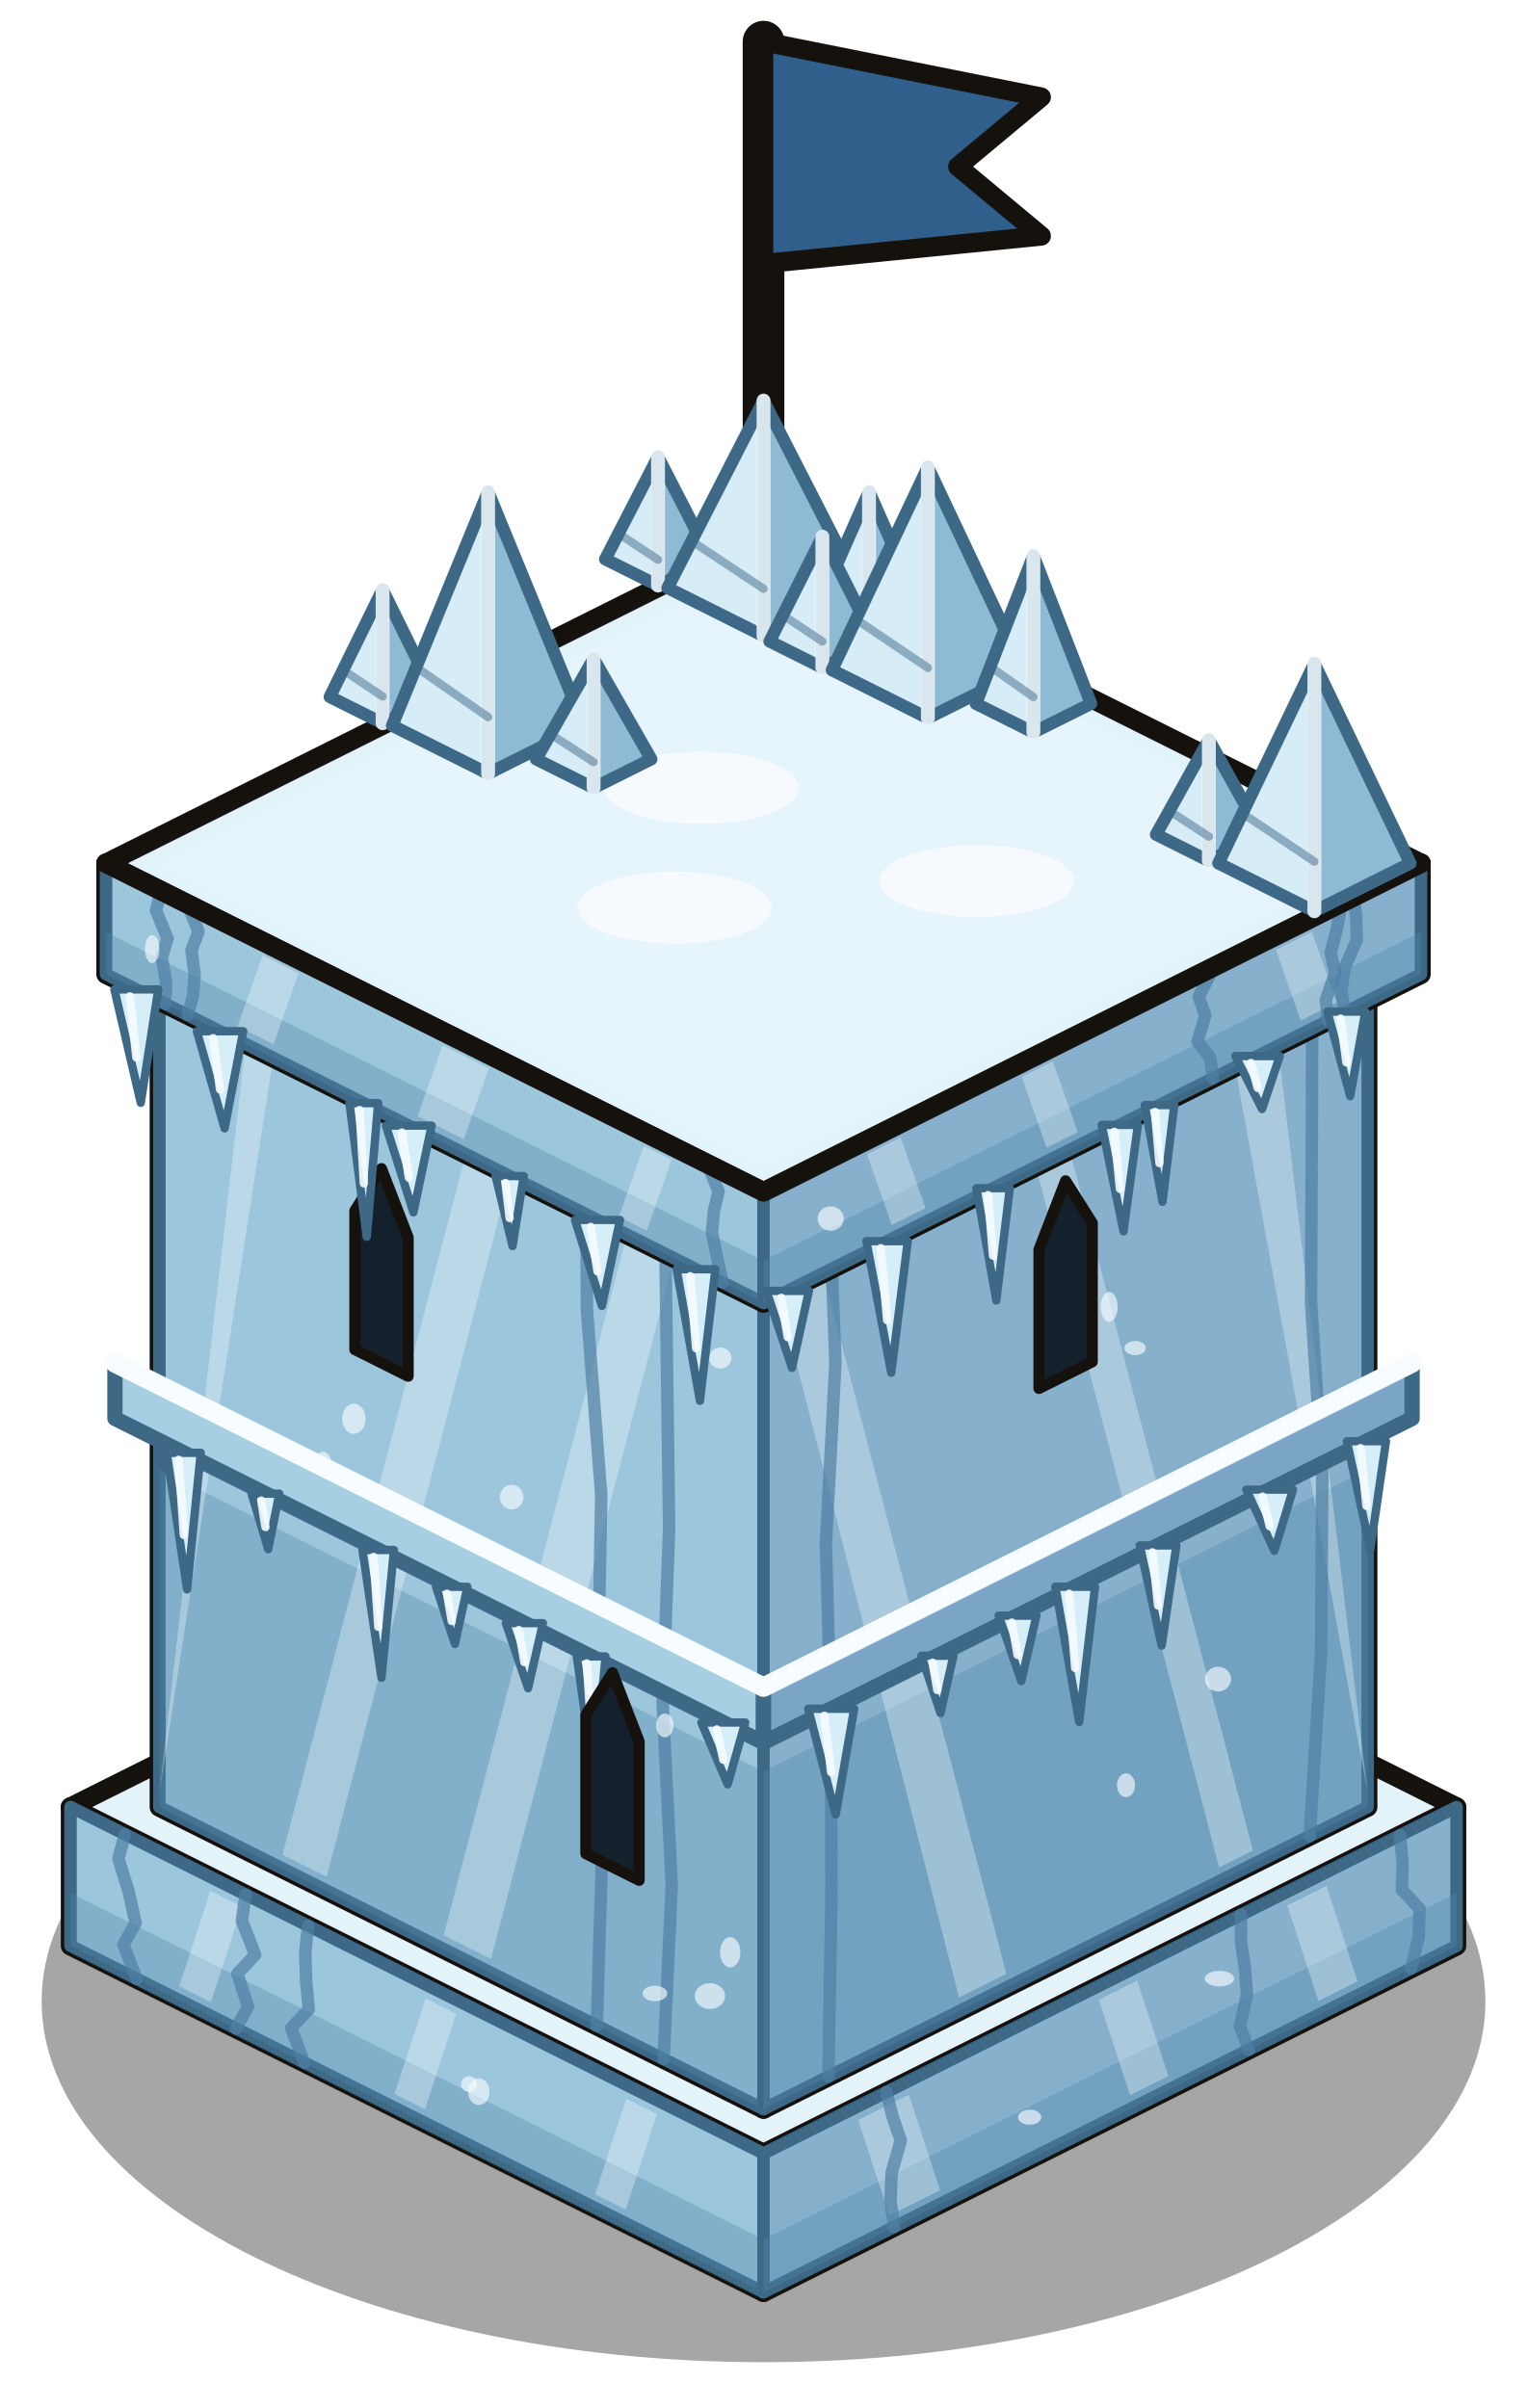
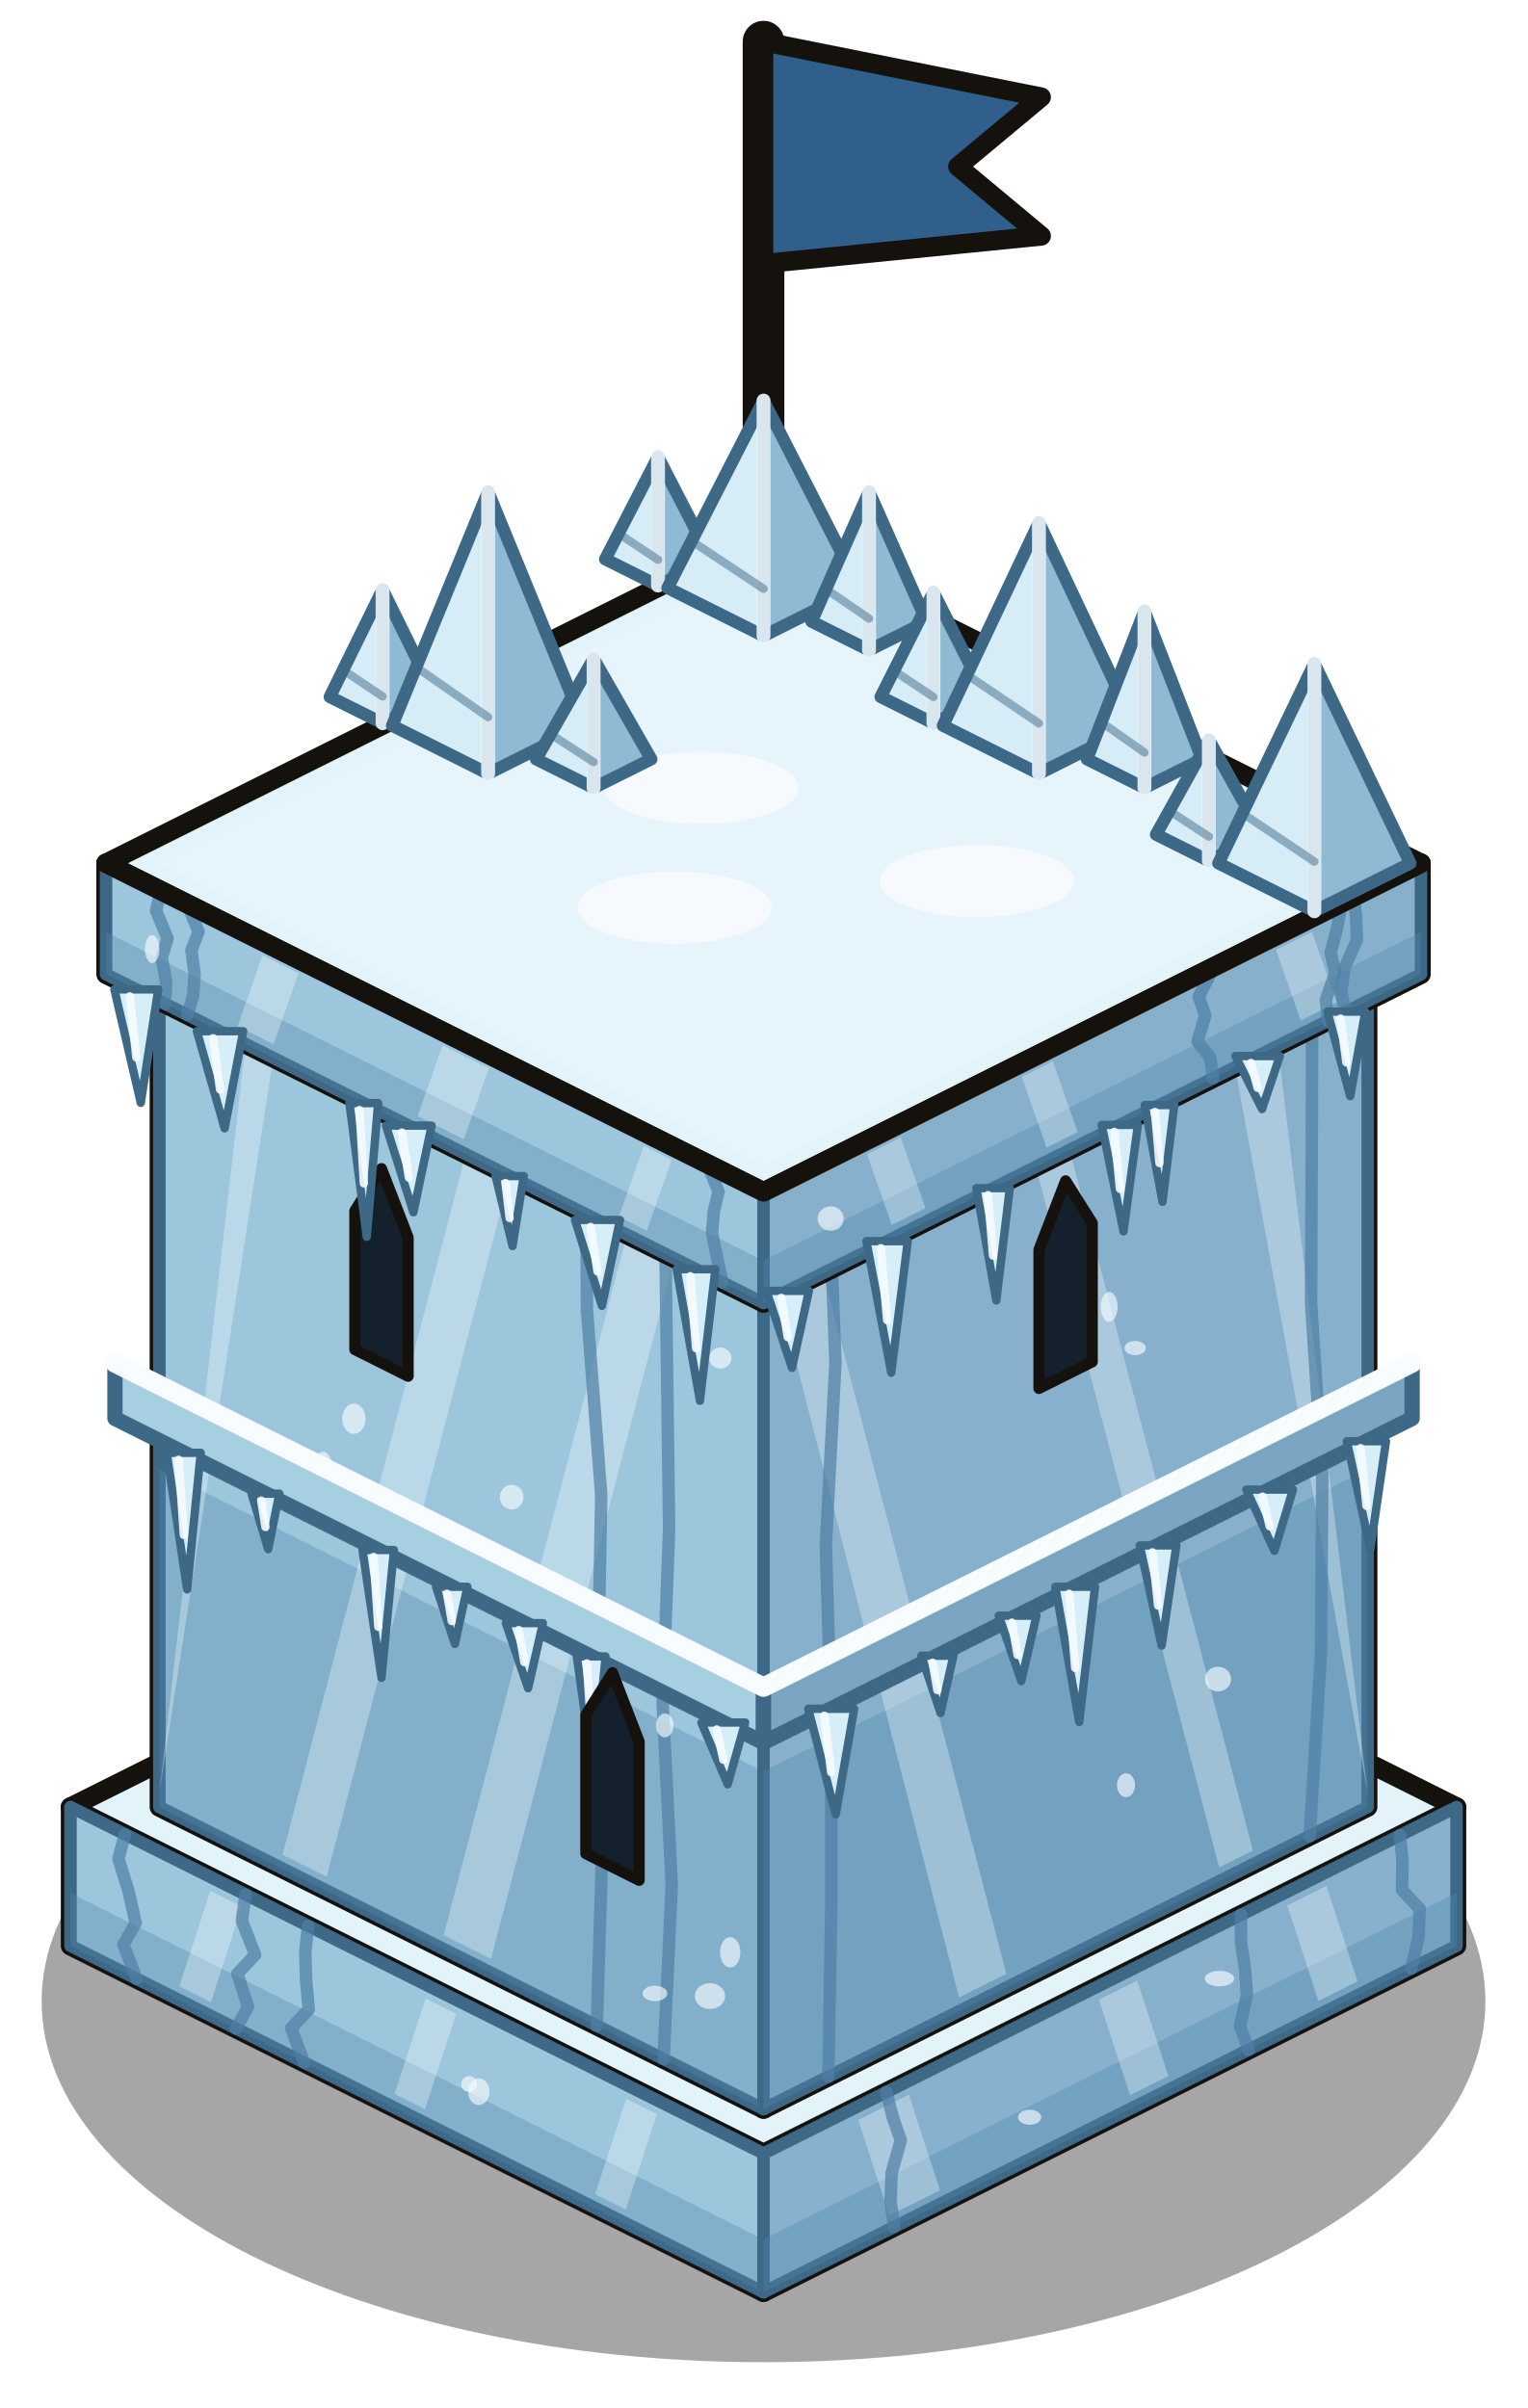
<svg xmlns="http://www.w3.org/2000/svg" width="220" height="347" viewBox="-55 -140.2 110 173.5">
  <ellipse cx="0" cy="4" rx="52" ry="26" fill="#000" opacity="0.35" />
  <polygon points="-49.92,0 0,24.96 0,14.96 -49.92,-10" fill="#a6cfe2" stroke="#15110d" stroke-width="1.4" stroke-linejoin="round" />
  <polygon points="0,24.96 49.92,0 49.92,-10 0,14.96" fill="#7aa5c3" stroke="#15110d" stroke-width="1.4" stroke-linejoin="round" />
  <polygon points="0,-34.96 49.92,-10 0,14.96 -49.92,-10" fill="#e3f3fa" stroke="#15110d" stroke-width="1.4" stroke-linejoin="round" />
  <polygon points="-49.92,0 0,24.96 0,14.96 -49.92,-10" fill="#9cc6dc" stroke="#3d6987" stroke-width="0.9" stroke-linejoin="round" />
  <polygon points="-49.92,0 0,24.96 0,21.16 -49.92,-3.8" fill="#4f86ad" opacity="0.35" />
  <polygon points="-39.85,-3.96 -37.57,-2.83 -39.81,4.05 -42.09,2.92" fill="#f6fcff" opacity="0.33" />
  <polygon points="-24.34,3.79 -22.14,4.89 -24.38,11.77 -26.58,10.67" fill="#f6fcff" opacity="0.33" />
  <polygon points="-9.89,11.02 -7.68,12.12 -9.92,19 -12.13,17.9" fill="#f6fcff" opacity="0.33" />
  <polyline points="-38,5.96 -37.13,4.39 -37.9,2.01 -36.62,0.65 -37.58,-1.83 -37.31,-3.69" fill="none" stroke="#4f7fa3" stroke-width="0.9" stroke-linecap="round" stroke-linejoin="round" opacity="0.7" />
  <polyline points="-45.16,2.38 -46.11,-0.09 -45.23,-1.65 -45.73,-3.9 -46.47,-6.28 -46,-8.04" fill="none" stroke="#4f7fa3" stroke-width="0.9" stroke-linecap="round" stroke-linejoin="round" opacity="0.7" />
  <polyline points="-33.08,8.42 -34.03,5.94 -32.76,4.58 -32.95,2.49 -33.01,0.45 -32.81,-1.44" fill="none" stroke="#4f7fa3" stroke-width="0.9" stroke-linecap="round" stroke-linejoin="round" opacity="0.7" />
  <ellipse cx="-21.21" cy="9.96" rx="0.57" ry="0.57" fill="#f6fcff" opacity="0.65" />
  <ellipse cx="-20.51" cy="10.51" rx="0.77" ry="0.96" fill="#f6fcff" opacity="0.65" />
  <polygon points="49.92,0 0,24.96 0,14.96 49.92,-10" fill="#86b0cc" stroke="#3d6987" stroke-width="0.9" stroke-linejoin="round" />
  <polygon points="49.92,0 0,24.96 0,21.16 49.92,-3.8" fill="#4f86ad" opacity="0.35" />
  <polygon points="40.55,-4.32 37.73,-2.91 39.97,3.97 42.79,2.56" fill="#f6fcff" opacity="0.33" />
  <polygon points="26.92,2.5 24.16,3.88 26.4,10.76 29.16,9.38" fill="#f6fcff" opacity="0.33" />
  <polygon points="10.47,10.73 6.82,12.55 9.06,19.43 12.71,17.61" fill="#f6fcff" opacity="0.33" />
  <polyline points="34.95,7.49 34.32,5.8 34.82,3.55 34.68,1.62 34.4,-0.24 34.39,-2.24" fill="none" stroke="#4f7fa3" stroke-width="0.9" stroke-linecap="round" stroke-linejoin="round" opacity="0.7" />
  <polyline points="9.4,20.26 9.15,18.39 9.23,16.35 9.89,14.02 9.3,12.31 8.85,10.54" fill="none" stroke="#4f7fa3" stroke-width="0.9" stroke-linecap="round" stroke-linejoin="round" opacity="0.7" />
  <polyline points="46.65,1.63 47.19,-0.64 47.26,-2.67 45.99,-4.03 46.03,-6.06 45.85,-7.97" fill="none" stroke="#4f7fa3" stroke-width="0.9" stroke-linecap="round" stroke-linejoin="round" opacity="0.7" />
  <ellipse cx="19.17" cy="12.35" rx="0.84" ry="0.54" fill="#f6fcff" opacity="0.65" />
  <ellipse cx="32.84" cy="2.36" rx="1.06" ry="0.56" fill="#f6fcff" opacity="0.65" />
  <polygon points="-43.52,-10 0,11.76 0,-52.24 -43.52,-74" fill="#a6cfe2" stroke="#15110d" stroke-width="1.4" stroke-linejoin="round" />
  <polygon points="0,11.76 43.52,-10 43.52,-74 0,-52.24" fill="#7aa5c3" stroke="#15110d" stroke-width="1.4" stroke-linejoin="round" />
  <polygon points="0,-95.76 43.52,-74 0,-52.24 -43.52,-74" fill="#e3f3fa" stroke="#15110d" stroke-width="1.4" stroke-linejoin="round" />
  <polygon points="-43.52,-10 0,11.76 0,-52.24 -43.52,-74" fill="#9cc6dc" stroke="#3d6987" stroke-width="0.9" stroke-linejoin="round" />
  <polygon points="-43.52,-10 0,11.76 0,-12.56 -43.52,-34.32" fill="#4f86ad" opacity="0.35" />
  <polygon points="-36.77,-69.63 -34.61,-68.55 -43.52,-11 -43.52,-11" fill="#f6fcff" opacity="0.33" />
  <polygon points="-20.31,-61.4 -17.14,-59.81 -31.47,-4.98 -34.65,-6.56" fill="#f6fcff" opacity="0.33" />
  <polygon points="-8.7,-55.59 -5.3,-53.89 -19.63,0.94 -23.04,-0.76" fill="#f6fcff" opacity="0.33" />
  <polyline points="-7.2,8.16 -6.61,-4.34 -7.27,-17.48 -6.8,-30.04 -6.97,-42.92 -7.14,-55.81" fill="none" stroke="#4f7fa3" stroke-width="0.9" stroke-linecap="round" stroke-linejoin="round" opacity="0.7" />
  <polyline points="-12.01,5.76 -11.62,-6.85 -11.92,-19.8 -11.69,-32.49 -12.72,-45.8 -12.79,-58.63" fill="none" stroke="#4f7fa3" stroke-width="0.9" stroke-linecap="round" stroke-linejoin="round" opacity="0.7" />
  <ellipse cx="-31.73" cy="-34.51" rx="0.65" ry="1.09" fill="#f6fcff" opacity="0.65" />
  <ellipse cx="-29.51" cy="-37.98" rx="0.84" ry="1.09" fill="#f6fcff" opacity="0.65" />
  <ellipse cx="-3.11" cy="-42.35" rx="0.8" ry="0.76" fill="#f6fcff" opacity="0.65" />
  <ellipse cx="-3.86" cy="3.62" rx="1.09" ry="0.93" fill="#f6fcff" opacity="0.65" />
  <ellipse cx="-2.4" cy="0.47" rx="0.73" ry="1.09" fill="#f6fcff" opacity="0.65" />
  <ellipse cx="-7.82" cy="3.43" rx="0.89" ry="0.56" fill="#f6fcff" opacity="0.65" />
  <ellipse cx="-7.11" cy="-15.88" rx="0.63" ry="0.86" fill="#f6fcff" opacity="0.65" />
  <ellipse cx="-18.14" cy="-32.33" rx="0.85" ry="0.89" fill="#f6fcff" opacity="0.65" />
  <polygon points="43.52,-10 0,11.76 0,-52.24 43.52,-74" fill="#86b0cc" stroke="#3d6987" stroke-width="0.9" stroke-linejoin="round" />
  <polygon points="43.52,-10 0,11.76 0,-12.56 43.52,-34.32" fill="#4f86ad" opacity="0.35" />
  <polygon points="36.49,-69.49 33.15,-67.82 43.52,-11 43.52,-11" fill="#f6fcff" opacity="0.33" />
  <polygon points="20.91,-61.7 18.48,-60.48 32.82,-5.65 35.25,-6.86" fill="#f6fcff" opacity="0.33" />
  <polygon points="3.15,-52.81 0,-51.24 14.08,3.72 17.49,2.02" fill="#f6fcff" opacity="0.33" />
  <polyline points="4.67,9.42 4.89,-3.48 4.86,-16.27 4.49,-28.89 5.18,-42.03 4.71,-54.6" fill="none" stroke="#4f7fa3" stroke-width="0.9" stroke-linecap="round" stroke-linejoin="round" opacity="0.7" />
  <polyline points="39.34,-7.91 40.16,-21.12 40.25,-33.97 39.44,-46.36 39.5,-59.19 39.54,-72.01" fill="none" stroke="#4f7fa3" stroke-width="0.9" stroke-linecap="round" stroke-linejoin="round" opacity="0.7" />
  <ellipse cx="26.11" cy="-11.57" rx="0.65" ry="0.86" fill="#f6fcff" opacity="0.65" />
  <ellipse cx="32.74" cy="-19.22" rx="0.94" ry="0.89" fill="#f6fcff" opacity="0.65" />
  <ellipse cx="23.27" cy="-43.14" rx="0.68" ry="0.56" fill="#f6fcff" opacity="0.65" />
  <ellipse cx="26.77" cy="-43.07" rx="0.77" ry="0.51" fill="#f6fcff" opacity="0.65" />
  <ellipse cx="11.37" cy="-53.93" rx="0.87" ry="0.57" fill="#f6fcff" opacity="0.65" />
  <ellipse cx="24.9" cy="-46.04" rx="0.61" ry="1.08" fill="#f6fcff" opacity="0.65" />
  <ellipse cx="27.49" cy="-32.02" rx="0.75" ry="0.7" fill="#f6fcff" opacity="0.65" />
  <ellipse cx="3.79" cy="-16.6" rx="0.75" ry="0.65" fill="#f6fcff" opacity="0.65" />
  <polygon points="-46.72,-38 0,-14.64 0,-18.64 -46.72,-42" fill="#a6cfe2" stroke="#3d6987" stroke-width="1.1" stroke-linejoin="round" />
  <polygon points="0,-14.64 46.72,-38 46.72,-42 0,-18.64" fill="#7aa5c3" stroke="#3d6987" stroke-width="1.1" stroke-linejoin="round" />
  <polyline points="-46.72,-42 0,-18.64 46.72,-42" fill="none" stroke="#f6fcff" stroke-width="1.4" stroke-linecap="round" stroke-linejoin="round" />
  <polygon points="-42.99,-35.52 -40.54,-35.52 -41.52,-25.68" fill="#d6eef8" stroke="#3d6987" stroke-width="0.6" stroke-linejoin="round" />
  <polyline points="-42.13,-35.02 -41.76,-29.61" fill="none" stroke="#f6fcff" stroke-width="0.6" stroke-linecap="round" stroke-linejoin="round" opacity="0.9" />
  <polygon points="-36.88,-32.58 -34.88,-32.58 -35.68,-28.58" fill="#d6eef8" stroke="#3d6987" stroke-width="0.6" stroke-linejoin="round" />
  <polyline points="-36.18,-32.08 -35.88,-30.18" fill="none" stroke="#f6fcff" stroke-width="0.6" stroke-linecap="round" stroke-linejoin="round" opacity="0.9" />
  <polygon points="-28.89,-28.52 -26.62,-28.52 -27.52,-19.31" fill="#d6eef8" stroke="#3d6987" stroke-width="0.6" stroke-linejoin="round" />
  <polyline points="-28.09,-28.02 -27.75,-22.99" fill="none" stroke="#f6fcff" stroke-width="0.6" stroke-linecap="round" stroke-linejoin="round" opacity="0.9" />
  <polygon points="-23.59,-25.87 -21.33,-25.87 -22.23,-21.75" fill="#d6eef8" stroke="#3d6987" stroke-width="0.6" stroke-linejoin="round" />
  <polyline points="-22.8,-25.37 -22.46,-23.4" fill="none" stroke="#f6fcff" stroke-width="0.6" stroke-linecap="round" stroke-linejoin="round" opacity="0.9" />
  <polygon points="-18.56,-23.25 -15.89,-23.25 -16.96,-18.56" fill="#d6eef8" stroke="#3d6987" stroke-width="0.6" stroke-linejoin="round" />
  <polyline points="-17.63,-22.75 -17.23,-20.44" fill="none" stroke="#f6fcff" stroke-width="0.6" stroke-linecap="round" stroke-linejoin="round" opacity="0.9" />
  <polygon points="-13.45,-20.85 -11.38,-20.85 -12.21,-11.98" fill="#d6eef8" stroke="#3d6987" stroke-width="0.6" stroke-linejoin="round" />
  <polyline points="-12.73,-20.35 -12.41,-15.53" fill="none" stroke="#f6fcff" stroke-width="0.6" stroke-linecap="round" stroke-linejoin="round" opacity="0.9" />
  <polygon points="-4.48,-16.09 -1.32,-16.09 -2.58,-11.63" fill="#d6eef8" stroke="#3d6987" stroke-width="0.6" stroke-linejoin="round" />
  <polyline points="-3.37,-15.59 -2.9,-13.41" fill="none" stroke="#f6fcff" stroke-width="0.6" stroke-linecap="round" stroke-linejoin="round" opacity="0.9" />
  <polygon points="42.02,-36.36 44.84,-36.36 43.71,-28.59" fill="#d6eef8" stroke="#3d6987" stroke-width="0.6" stroke-linejoin="round" />
  <polyline points="43.01,-35.86 43.43,-31.7" fill="none" stroke="#f6fcff" stroke-width="0.6" stroke-linecap="round" stroke-linejoin="round" opacity="0.9" />
  <polygon points="34.78,-32.87 38.14,-32.87 36.8,-28.46" fill="#d6eef8" stroke="#3d6987" stroke-width="0.6" stroke-linejoin="round" />
  <polyline points="35.95,-32.37 36.46,-30.23" fill="none" stroke="#f6fcff" stroke-width="0.6" stroke-linecap="round" stroke-linejoin="round" opacity="0.9" />
  <polygon points="27.1,-28.85 29.74,-28.85 28.68,-21.63" fill="#d6eef8" stroke="#3d6987" stroke-width="0.6" stroke-linejoin="round" />
  <polyline points="28.02,-28.35 28.42,-24.52" fill="none" stroke="#f6fcff" stroke-width="0.6" stroke-linecap="round" stroke-linejoin="round" opacity="0.9" />
  <polygon points="21.02,-25.87 23.88,-25.87 22.74,-16.13" fill="#d6eef8" stroke="#3d6987" stroke-width="0.6" stroke-linejoin="round" />
  <polyline points="22.02,-25.37 22.45,-20.02" fill="none" stroke="#f6fcff" stroke-width="0.6" stroke-linecap="round" stroke-linejoin="round" opacity="0.9" />
  <polygon points="16.94,-23.79 19.66,-23.79 18.57,-19.07" fill="#d6eef8" stroke="#3d6987" stroke-width="0.6" stroke-linejoin="round" />
  <polyline points="17.89,-23.29 18.3,-20.96" fill="none" stroke="#f6fcff" stroke-width="0.6" stroke-linecap="round" stroke-linejoin="round" opacity="0.9" />
  <polygon points="11.37,-20.9 13.68,-20.9 12.75,-16.77" fill="#d6eef8" stroke="#3d6987" stroke-width="0.6" stroke-linejoin="round" />
  <polyline points="12.18,-20.4 12.52,-18.43" fill="none" stroke="#f6fcff" stroke-width="0.6" stroke-linecap="round" stroke-linejoin="round" opacity="0.9" />
  <polygon points="3.22,-17.08 6.53,-17.08 5.2,-9.46" fill="#d6eef8" stroke="#3d6987" stroke-width="0.6" stroke-linejoin="round" />
  <polyline points="4.38,-16.58 4.87,-12.51" fill="none" stroke="#f6fcff" stroke-width="0.6" stroke-linecap="round" stroke-linejoin="round" opacity="0.9" />
  <polygon points="-29.44,-42.96 -25.6,-41.04 -25.6,-51.04 -27.52,-56 -29.44,-52.96" fill="#14202b" stroke="#15110d" stroke-width="0.8" stroke-linejoin="round" />
  <polygon points="-12.8,-6.64 -8.96,-4.72 -8.96,-14.72 -10.88,-19.68 -12.8,-16.64" fill="#14202b" stroke="#15110d" stroke-width="0.8" stroke-linejoin="round" />
  <polygon points="19.84,-40.16 23.68,-42.08 23.68,-52.08 21.76,-55.12 19.84,-50.16" fill="#14202b" stroke="#15110d" stroke-width="0.8" stroke-linejoin="round" />
  <polygon points="-47.36,-70 0,-46.32 0,-54.32 -47.36,-78" fill="#a6cfe2" stroke="#15110d" stroke-width="1.4" stroke-linejoin="round" />
  <polygon points="0,-46.32 47.36,-70 47.36,-78 0,-54.32" fill="#7aa5c3" stroke="#15110d" stroke-width="1.4" stroke-linejoin="round" />
  <polygon points="0,-101.68 47.36,-78 0,-54.32 -47.36,-78" fill="#e3f3fa" stroke="#15110d" stroke-width="1.4" stroke-linejoin="round" />
  <polygon points="-47.36,-70 0,-46.32 0,-54.32 -47.36,-78" fill="#9cc6dc" stroke="#3d6987" stroke-width="0.9" stroke-linejoin="round" />
  <polygon points="-47.36,-70 0,-46.32 0,-49.36 -47.36,-73.04" fill="#4f86ad" opacity="0.35" />
  <polygon points="-36.09,-71.36 -33.5,-70.07 -35.29,-64.96 -37.88,-66.26" fill="#f6fcff" opacity="0.33" />
  <polygon points="-23.12,-64.88 -19.79,-63.22 -21.59,-58.11 -24.92,-59.78" fill="#f6fcff" opacity="0.33" />
  <polygon points="-8.62,-57.63 -6.62,-56.63 -8.41,-51.53 -10.42,-52.53" fill="#f6fcff" opacity="0.33" />
  <polyline points="-41.49,-67.07 -41.09,-68.46 -40.98,-70.01 -41.21,-71.73 -40.7,-73.07 -41.51,-75.07" fill="none" stroke="#4f7fa3" stroke-width="0.9" stroke-linecap="round" stroke-linejoin="round" opacity="0.7" />
  <polyline points="-2.95,-47.8 -3.35,-49.6 -3.71,-51.37 -3.58,-52.91 -3.24,-54.34 -4.05,-56.35" fill="none" stroke="#4f7fa3" stroke-width="0.9" stroke-linecap="round" stroke-linejoin="round" opacity="0.7" />
  <polyline points="-43.11,-67.87 -43.03,-69.43 -43.35,-71.2 -42.93,-72.58 -43.76,-74.6 -43.41,-76.03" fill="none" stroke="#4f7fa3" stroke-width="0.9" stroke-linecap="round" stroke-linejoin="round" opacity="0.7" />
  <ellipse cx="-44.04" cy="-71.82" rx="0.52" ry="1.01" fill="#f6fcff" opacity="0.65" />
  <polygon points="47.36,-70 0,-46.32 0,-54.32 47.36,-78" fill="#86b0cc" stroke="#3d6987" stroke-width="0.9" stroke-linejoin="round" />
  <polygon points="47.36,-70 0,-46.32 0,-49.36 47.36,-73.04" fill="#4f86ad" opacity="0.35" />
  <polygon points="39.5,-73.07 36.91,-71.77 38.7,-66.67 41.29,-67.97" fill="#f6fcff" opacity="0.33" />
  <polygon points="20.84,-63.74 18.6,-62.62 20.39,-57.51 22.63,-58.63" fill="#f6fcff" opacity="0.33" />
  <polygon points="9.88,-58.26 7.45,-57.04 9.24,-51.94 11.67,-53.15" fill="#f6fcff" opacity="0.33" />
  <polyline points="32.38,-62.51 32.17,-64.01 31.26,-65.15 31.82,-67.03 31.35,-68.39 32.46,-70.55" fill="none" stroke="#4f7fa3" stroke-width="0.9" stroke-linecap="round" stroke-linejoin="round" opacity="0.7" />
  <polyline points="40.65,-66.65 40.51,-68.17 41.19,-70.11 40.85,-71.54 41.33,-73.38 41.64,-75.14" fill="none" stroke="#4f7fa3" stroke-width="0.9" stroke-linecap="round" stroke-linejoin="round" opacity="0.7" />
  <polyline points="41.9,-67.27 41.62,-68.73 41.85,-70.44 42.74,-72.49 42.69,-74.07 42.53,-75.58" fill="none" stroke="#4f7fa3" stroke-width="0.9" stroke-linecap="round" stroke-linejoin="round" opacity="0.7" />
  <ellipse cx="4.84" cy="-52.4" rx="0.94" ry="0.88" fill="#f6fcff" opacity="0.65" />
  <polyline points="-47.36,-78 0,-54.32 47.36,-78" fill="none" stroke="#15110d" stroke-width="1.4" stroke-linecap="round" stroke-linejoin="round" />
  <polygon points="-46.76,-68.91 -43.6,-68.91 -44.86,-60.74" fill="#d6eef8" stroke="#3d6987" stroke-width="0.6" stroke-linejoin="round" />
  <polyline points="-45.65,-68.41 -45.18,-64.01" fill="none" stroke="#f6fcff" stroke-width="0.6" stroke-linecap="round" stroke-linejoin="round" opacity="0.9" />
  <polygon points="-40.82,-65.9 -37.48,-65.9 -38.82,-58.9" fill="#d6eef8" stroke="#3d6987" stroke-width="0.6" stroke-linejoin="round" />
  <polyline points="-39.65,-65.4 -39.15,-61.7" fill="none" stroke="#f6fcff" stroke-width="0.6" stroke-linecap="round" stroke-linejoin="round" opacity="0.9" />
  <polygon points="-29.83,-60.72 -27.76,-60.72 -28.58,-51.09" fill="#d6eef8" stroke="#3d6987" stroke-width="0.6" stroke-linejoin="round" />
  <polyline points="-29.1,-60.22 -28.79,-54.94" fill="none" stroke="#f6fcff" stroke-width="0.6" stroke-linecap="round" stroke-linejoin="round" opacity="0.9" />
  <polygon points="-27.2,-59.1 -23.91,-59.1 -25.22,-52.85" fill="#d6eef8" stroke="#3d6987" stroke-width="0.6" stroke-linejoin="round" />
  <polyline points="-26.05,-58.6 -25.55,-55.35" fill="none" stroke="#f6fcff" stroke-width="0.6" stroke-linecap="round" stroke-linejoin="round" opacity="0.9" />
  <polygon points="-19.3,-55.46 -17.27,-55.46 -18.08,-50.42" fill="#d6eef8" stroke="#3d6987" stroke-width="0.6" stroke-linejoin="round" />
  <polyline points="-18.59,-54.96 -18.29,-52.44" fill="none" stroke="#f6fcff" stroke-width="0.6" stroke-linecap="round" stroke-linejoin="round" opacity="0.9" />
  <polygon points="-13.58,-52.3 -10.34,-52.3 -11.64,-46.11" fill="#d6eef8" stroke="#3d6987" stroke-width="0.6" stroke-linejoin="round" />
  <polyline points="-12.45,-51.8 -11.96,-48.59" fill="none" stroke="#f6fcff" stroke-width="0.6" stroke-linecap="round" stroke-linejoin="round" opacity="0.9" />
  <polygon points="-6.26,-48.75 -3.47,-48.75 -4.58,-39.27" fill="#d6eef8" stroke="#3d6987" stroke-width="0.6" stroke-linejoin="round" />
  <polyline points="-5.28,-48.25 -4.86,-43.06" fill="none" stroke="#f6fcff" stroke-width="0.6" stroke-linecap="round" stroke-linejoin="round" opacity="0.9" />
  <polygon points="40.62,-67.31 43.35,-67.31 42.26,-61.22" fill="#d6eef8" stroke="#3d6987" stroke-width="0.6" stroke-linejoin="round" />
  <polyline points="41.57,-66.81 41.98,-63.66" fill="none" stroke="#f6fcff" stroke-width="0.6" stroke-linecap="round" stroke-linejoin="round" opacity="0.9" />
  <polygon points="33.99,-64.11 37.19,-64.11 35.91,-60.29" fill="#d6eef8" stroke="#3d6987" stroke-width="0.6" stroke-linejoin="round" />
  <polyline points="35.11,-63.61 35.59,-61.82" fill="none" stroke="#f6fcff" stroke-width="0.6" stroke-linecap="round" stroke-linejoin="round" opacity="0.9" />
  <polygon points="27.46,-60.58 29.59,-60.58 28.74,-53.61" fill="#d6eef8" stroke="#3d6987" stroke-width="0.6" stroke-linejoin="round" />
  <polyline points="28.2,-60.08 28.52,-56.4" fill="none" stroke="#f6fcff" stroke-width="0.6" stroke-linecap="round" stroke-linejoin="round" opacity="0.9" />
  <polygon points="24.36,-59.15 26.97,-59.15 25.93,-51.48" fill="#d6eef8" stroke="#3d6987" stroke-width="0.6" stroke-linejoin="round" />
  <polyline points="25.27,-58.65 25.67,-54.55" fill="none" stroke="#f6fcff" stroke-width="0.6" stroke-linecap="round" stroke-linejoin="round" opacity="0.9" />
  <polygon points="15.33,-54.59 17.74,-54.59 16.77,-46.5" fill="#d6eef8" stroke="#3d6987" stroke-width="0.6" stroke-linejoin="round" />
  <polyline points="16.17,-54.09 16.53,-49.73" fill="none" stroke="#f6fcff" stroke-width="0.6" stroke-linecap="round" stroke-linejoin="round" opacity="0.9" />
  <polygon points="7.41,-50.77 10.39,-50.77 9.2,-41.29" fill="#d6eef8" stroke="#3d6987" stroke-width="0.6" stroke-linejoin="round" />
  <polyline points="8.45,-50.27 8.9,-45.08" fill="none" stroke="#f6fcff" stroke-width="0.6" stroke-linecap="round" stroke-linejoin="round" opacity="0.9" />
  <polygon points="0.21,-47.19 3.27,-47.19 2.05,-41.64" fill="#d6eef8" stroke="#3d6987" stroke-width="0.6" stroke-linejoin="round" />
  <polyline points="1.28,-46.69 1.74,-43.86" fill="none" stroke="#f6fcff" stroke-width="0.6" stroke-linecap="round" stroke-linejoin="round" opacity="0.9" />
  <polygon points="0,-99.76 43.52,-78 0,-56.24 -43.52,-78" fill="#e6f4fb" />
  <ellipse cx="-6.4" cy="-74.8" rx="7" ry="2.6" fill="#f7fbfe" opacity="0.9" />
  <ellipse cx="-4.48" cy="-83.44" rx="7" ry="2.6" fill="#f7fbfe" opacity="0.9" />
  <ellipse cx="15.36" cy="-76.72" rx="7" ry="2.6" fill="#f7fbfe" opacity="0.9" />
  <polyline points="0,-97.2 0,-137.2" fill="none" stroke="#15110d" stroke-width="3" stroke-linecap="round" stroke-linejoin="round" />
  <polygon points="0,-137.2 20,-133.2 14,-128.2 20,-123.2 0,-121.2" fill="#2f5f8a" stroke="#15110d" stroke-width="1.4" stroke-linejoin="round" />
  <polygon points="-11.4,-99.91 -7.6,-98.01 -7.6,-107.28" fill="#d6edf8" stroke="#3d6987" stroke-width="0.9" stroke-linejoin="round" />
  <polygon points="-7.6,-98.01 -3.8,-99.91 -7.6,-107.28" fill="#8fbad4" stroke="#3d6987" stroke-width="0.9" stroke-linejoin="round" />
  <polyline points="-7.6,-98.01 -7.6,-107.28" fill="none" stroke="#f6fcff" stroke-width="1.0" stroke-linecap="round" stroke-linejoin="round" opacity="0.85" />
  <polyline points="-10.45,-101.76 -7.6,-99.87" fill="none" stroke="#3d6987" stroke-width="0.6" stroke-linecap="round" stroke-linejoin="round" opacity="0.5" />
  <polygon points="-6.91,-97.84 0,-94.38 0,-111.34" fill="#d6edf8" stroke="#3d6987" stroke-width="0.9" stroke-linejoin="round" />
  <polygon points="0,-94.38 6.91,-97.84 0,-111.34" fill="#8fbad4" stroke="#3d6987" stroke-width="0.9" stroke-linejoin="round" />
  <polyline points="0,-94.38 0,-111.34" fill="none" stroke="#f6fcff" stroke-width="1.0" stroke-linecap="round" stroke-linejoin="round" opacity="0.85" />
  <polyline points="-5.18,-101.22 0,-97.78" fill="none" stroke="#3d6987" stroke-width="0.6" stroke-linecap="round" stroke-linejoin="round" opacity="0.5" />
  <polygon points="3.46,-95.42 7.6,-93.35 7.6,-104.78" fill="#d6edf8" stroke="#3d6987" stroke-width="0.9" stroke-linejoin="round" />
  <polygon points="7.6,-93.35 11.75,-95.42 7.6,-104.78" fill="#8fbad4" stroke="#3d6987" stroke-width="0.9" stroke-linejoin="round" />
  <polyline points="7.6,-93.35 7.6,-104.78" fill="none" stroke="#f6fcff" stroke-width="1.0" stroke-linecap="round" stroke-linejoin="round" opacity="0.85" />
  <polyline points="4.49,-97.76 7.6,-95.63" fill="none" stroke="#3d6987" stroke-width="0.6" stroke-linecap="round" stroke-linejoin="round" opacity="0.5" />
-   <polygon points="0.44,-93.99 4.24,-92.09 4.24,-101.53" fill="#d6edf8" stroke="#3d6987" stroke-width="0.9" stroke-linejoin="round" />
-   <polygon points="4.24,-92.09 8.04,-93.99 4.24,-101.53" fill="#8fbad4" stroke="#3d6987" stroke-width="0.9" stroke-linejoin="round" />
-   <polyline points="4.24,-92.09 4.24,-101.53" fill="none" stroke="#f6fcff" stroke-width="1.0" stroke-linecap="round" stroke-linejoin="round" opacity="0.85" />
-   <polyline points="1.39,-95.88 4.24,-93.98" fill="none" stroke="#3d6987" stroke-width="0.6" stroke-linecap="round" stroke-linejoin="round" opacity="0.5" />
-   <polygon points="4.93,-91.92 11.84,-88.46 11.84,-106.55" fill="#d6edf8" stroke="#3d6987" stroke-width="0.9" stroke-linejoin="round" />
-   <polygon points="11.84,-88.46 18.75,-91.92 11.84,-106.55" fill="#8fbad4" stroke="#3d6987" stroke-width="0.9" stroke-linejoin="round" />
-   <polyline points="11.84,-88.46 11.84,-106.55" fill="none" stroke="#f6fcff" stroke-width="1.0" stroke-linecap="round" stroke-linejoin="round" opacity="0.85" />
-   <polyline points="6.66,-95.58 11.84,-92.08" fill="none" stroke="#3d6987" stroke-width="0.6" stroke-linecap="round" stroke-linejoin="round" opacity="0.5" />
-   <polygon points="15.3,-89.5 19.44,-87.43 19.44,-100.17" fill="#d6edf8" stroke="#3d6987" stroke-width="0.9" stroke-linejoin="round" />
-   <polygon points="19.44,-87.43 23.59,-89.5 19.44,-100.17" fill="#8fbad4" stroke="#3d6987" stroke-width="0.9" stroke-linejoin="round" />
-   <polyline points="19.44,-87.43 19.44,-100.17" fill="none" stroke="#f6fcff" stroke-width="1.0" stroke-linecap="round" stroke-linejoin="round" opacity="0.85" />
-   <polyline points="16.33,-92.17 19.44,-89.98" fill="none" stroke="#3d6987" stroke-width="0.6" stroke-linecap="round" stroke-linejoin="round" opacity="0.5" />
+   <polygon points="8.44,-89.99 12.24,-88.09 12.24,-97.53" fill="#d6edf8" stroke="#3d6987" stroke-width="0.9" stroke-linejoin="round" />
+   <polygon points="12.24,-88.09 16.04,-89.99 12.24,-97.53" fill="#8fbad4" stroke="#3d6987" stroke-width="0.9" stroke-linejoin="round" />
+   <polyline points="12.24,-88.09 12.24,-97.53" fill="none" stroke="#f6fcff" stroke-width="1.0" stroke-linecap="round" stroke-linejoin="round" opacity="0.85" />
+   <polyline points="9.39,-91.88 12.24,-89.98" fill="none" stroke="#3d6987" stroke-width="0.6" stroke-linecap="round" stroke-linejoin="round" opacity="0.5" />
+   <polygon points="12.93,-87.92 19.84,-84.46 19.84,-102.55" fill="#d6edf8" stroke="#3d6987" stroke-width="0.9" stroke-linejoin="round" />
+   <polygon points="19.84,-84.46 26.75,-87.92 19.84,-102.55" fill="#8fbad4" stroke="#3d6987" stroke-width="0.9" stroke-linejoin="round" />
+   <polyline points="19.84,-84.46 19.84,-102.55" fill="none" stroke="#f6fcff" stroke-width="1.0" stroke-linecap="round" stroke-linejoin="round" opacity="0.85" />
+   <polyline points="14.66,-91.58 19.84,-88.08" fill="none" stroke="#3d6987" stroke-width="0.6" stroke-linecap="round" stroke-linejoin="round" opacity="0.5" />
+   <polygon points="23.3,-85.5 27.44,-83.43 27.44,-96.17" fill="#d6edf8" stroke="#3d6987" stroke-width="0.9" stroke-linejoin="round" />
+   <polygon points="27.44,-83.43 31.59,-85.5 27.44,-96.17" fill="#8fbad4" stroke="#3d6987" stroke-width="0.9" stroke-linejoin="round" />
+   <polyline points="27.44,-83.43 27.44,-96.17" fill="none" stroke="#f6fcff" stroke-width="1.0" stroke-linecap="round" stroke-linejoin="round" opacity="0.85" />
+   <polyline points="24.33,-88.17 27.44,-85.98" fill="none" stroke="#3d6987" stroke-width="0.6" stroke-linecap="round" stroke-linejoin="round" opacity="0.5" />
  <polygon points="28.28,-80.07 32.08,-78.17 32.08,-86.9" fill="#d6edf8" stroke="#3d6987" stroke-width="0.9" stroke-linejoin="round" />
  <polygon points="32.08,-78.17 35.88,-80.07 32.08,-86.9" fill="#8fbad4" stroke="#3d6987" stroke-width="0.9" stroke-linejoin="round" />
  <polyline points="32.08,-78.17 32.08,-86.9" fill="none" stroke="#f6fcff" stroke-width="1.0" stroke-linecap="round" stroke-linejoin="round" opacity="0.85" />
  <polyline points="29.23,-81.78 32.08,-79.92" fill="none" stroke="#3d6987" stroke-width="0.6" stroke-linecap="round" stroke-linejoin="round" opacity="0.5" />
  <polygon points="32.77,-78 39.68,-74.54 39.68,-92.4" fill="#d6edf8" stroke="#3d6987" stroke-width="0.9" stroke-linejoin="round" />
  <polygon points="39.68,-74.54 46.59,-78 39.68,-92.4" fill="#8fbad4" stroke="#3d6987" stroke-width="0.9" stroke-linejoin="round" />
  <polyline points="39.68,-74.54 39.68,-92.4" fill="none" stroke="#f6fcff" stroke-width="1.0" stroke-linecap="round" stroke-linejoin="round" opacity="0.85" />
  <polyline points="34.5,-81.6 39.68,-78.12" fill="none" stroke="#3d6987" stroke-width="0.6" stroke-linecap="round" stroke-linejoin="round" opacity="0.5" />
  <polygon points="-31.24,-89.99 -27.44,-88.09 -27.44,-97.72" fill="#d6edf8" stroke="#3d6987" stroke-width="0.9" stroke-linejoin="round" />
  <polygon points="-27.44,-88.09 -23.64,-89.99 -27.44,-97.72" fill="#8fbad4" stroke="#3d6987" stroke-width="0.9" stroke-linejoin="round" />
  <polyline points="-27.44,-88.09 -27.44,-97.72" fill="none" stroke="#f6fcff" stroke-width="1.0" stroke-linecap="round" stroke-linejoin="round" opacity="0.85" />
  <polyline points="-30.29,-91.93 -27.44,-90.02" fill="none" stroke="#3d6987" stroke-width="0.6" stroke-linecap="round" stroke-linejoin="round" opacity="0.5" />
  <polygon points="-26.75,-87.92 -19.84,-84.46 -19.84,-104.77" fill="#d6edf8" stroke="#3d6987" stroke-width="0.9" stroke-linejoin="round" />
  <polygon points="-19.84,-84.46 -12.93,-87.92 -19.84,-104.77" fill="#8fbad4" stroke="#3d6987" stroke-width="0.9" stroke-linejoin="round" />
  <polyline points="-19.84,-84.46 -19.84,-104.77" fill="none" stroke="#f6fcff" stroke-width="1.0" stroke-linecap="round" stroke-linejoin="round" opacity="0.85" />
  <polyline points="-25.02,-92.13 -19.84,-88.53" fill="none" stroke="#3d6987" stroke-width="0.6" stroke-linecap="round" stroke-linejoin="round" opacity="0.5" />
  <polygon points="-16.38,-85.5 -12.24,-83.43 -12.24,-92.74" fill="#d6edf8" stroke="#3d6987" stroke-width="0.9" stroke-linejoin="round" />
  <polygon points="-12.24,-83.43 -8.09,-85.5 -12.24,-92.74" fill="#8fbad4" stroke="#3d6987" stroke-width="0.9" stroke-linejoin="round" />
  <polyline points="-12.24,-83.43 -12.24,-92.74" fill="none" stroke="#f6fcff" stroke-width="1.0" stroke-linecap="round" stroke-linejoin="round" opacity="0.85" />
  <polyline points="-15.35,-87.31 -12.24,-85.29" fill="none" stroke="#3d6987" stroke-width="0.6" stroke-linecap="round" stroke-linejoin="round" opacity="0.5" />
</svg>
